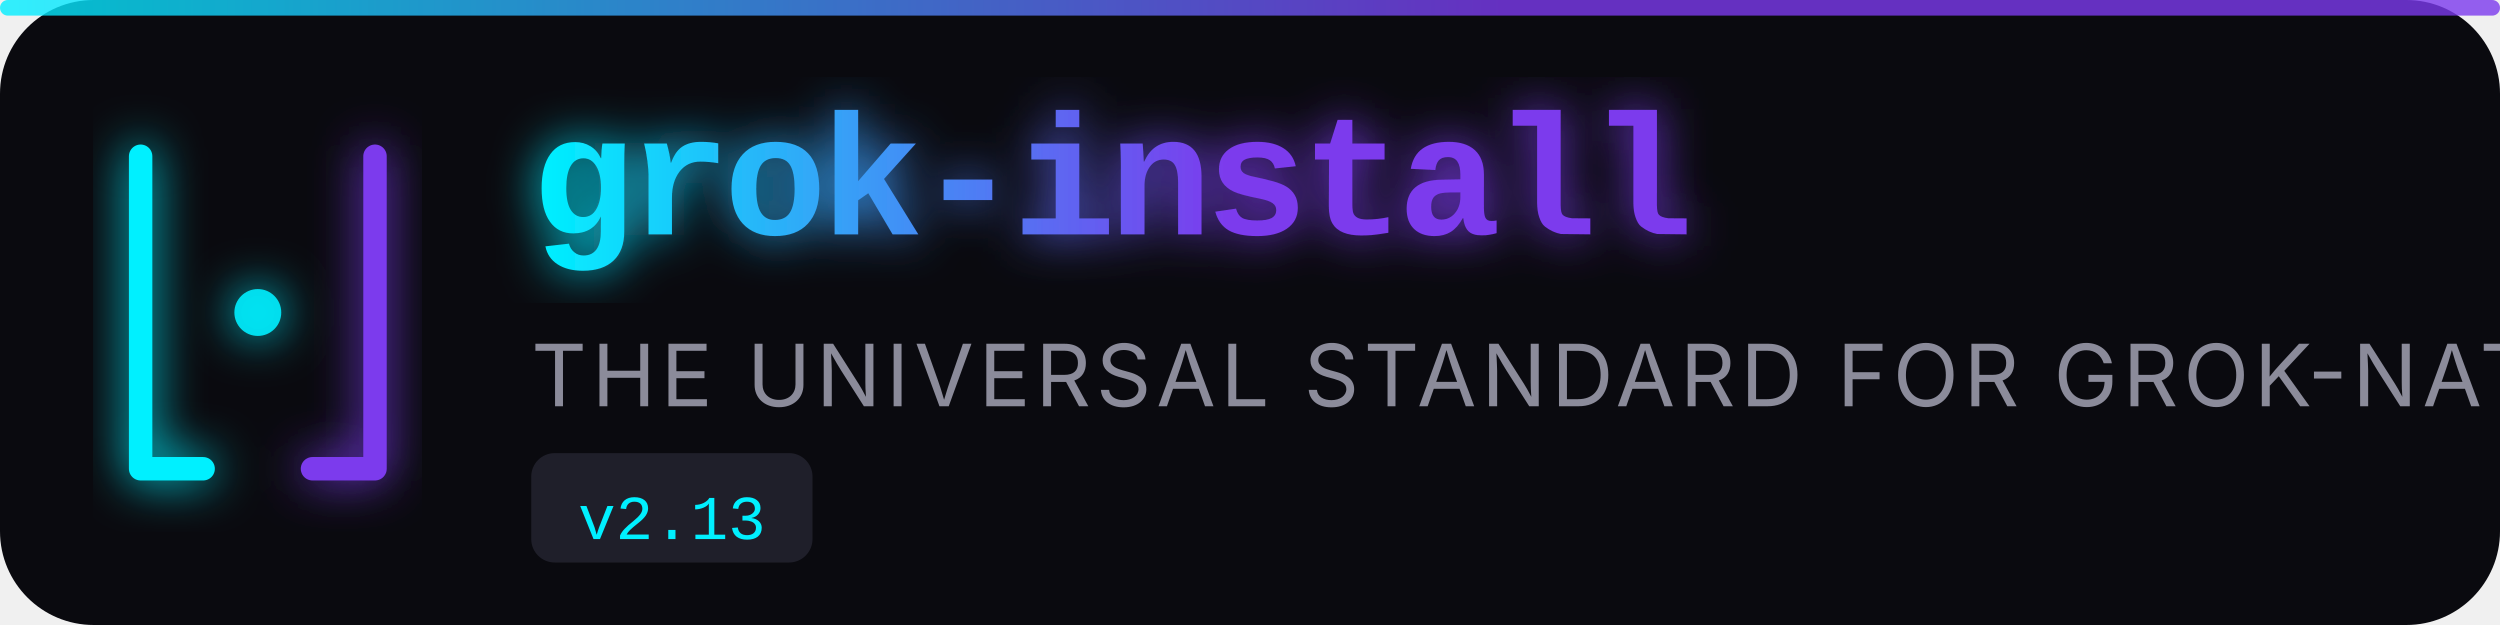
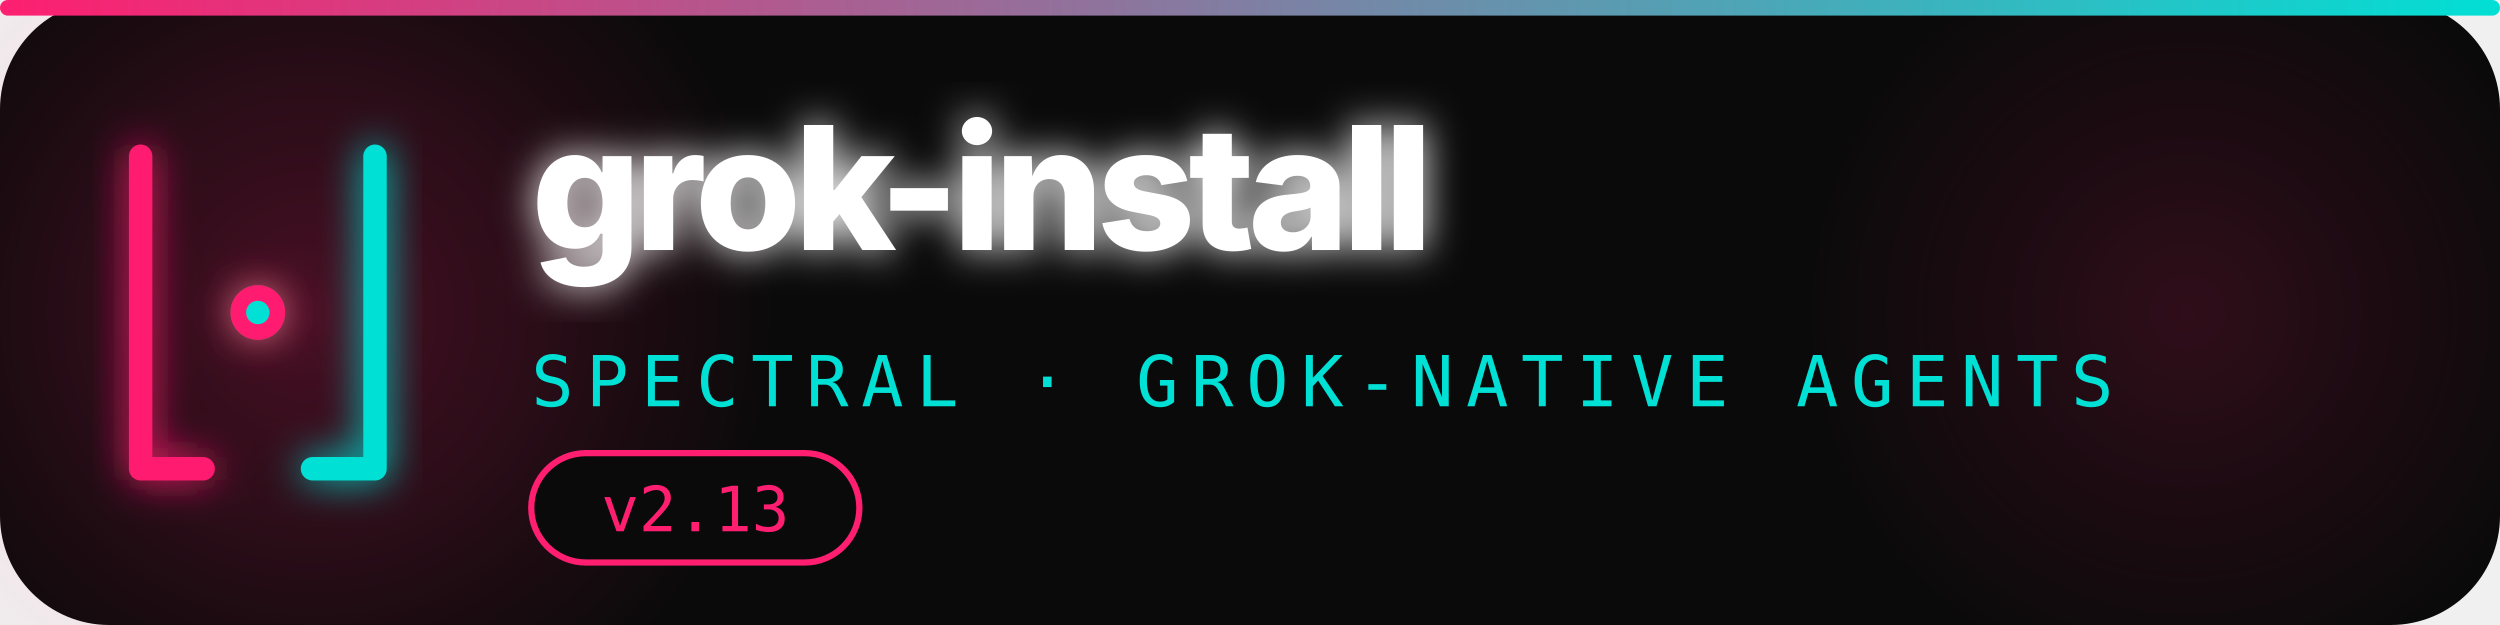
<svg xmlns="http://www.w3.org/2000/svg" viewBox="0 0 320 80" width="320" height="80" role="img" aria-label="grok-install">
  <defs>
    <filter id="glow" x="-20%" y="-20%" width="140%" height="140%">
-       <feGaussianBlur stdDeviation="3" result="blur" />
+       <feGaussianBlur stdDeviation="2.5" result="blur" />
      <feMerge>
        <feMergeNode in="blur" />
        <feMergeNode in="SourceGraphic" />
      </feMerge>
    </filter>
-     <linearGradient id="textGrad" x1="0%" y1="0%" x2="100%" y2="0%">
-       <stop offset="0%" stop-color="#00F0FF" />
-       <stop offset="60%" stop-color="#7C3AED" />
+     <linearGradient id="spectral" x1="0%" y1="0%" x2="100%" y2="0%">
+       <stop offset="0%" stop-color="#FF1E70" />
+       <stop offset="100%" stop-color="#00E0D5" />
    </linearGradient>
+     <radialGradient id="nebula" cx="50%" cy="50%" r="50%">
+       <stop offset="0%" stop-color="#FF1E70" stop-opacity="0.25" />
+       <stop offset="100%" stop-color="#FF1E70" stop-opacity="0" />
+     </radialGradient>
  </defs>
-   <rect x="0" y="0" width="320" height="80" rx="12" ry="12" fill="#0A0A0F" />
-   <rect x="0" y="0" width="320" height="2" rx="1" fill="url(#textGrad)" opacity="0.8" />
+   <rect x="0" y="0" width="320" height="80" rx="14" ry="14" fill="#0A0A0A" />
+   <circle cx="40" cy="40" r="60" fill="url(#nebula)" />
+   <circle cx="280" cy="40" r="50" fill="url(#nebula)" opacity="0.6" transform="scale(1)" />
+   <rect x="0" y="0" width="320" height="2" rx="1" fill="url(#spectral)" />
  <g transform="translate(18, 20)" filter="url(#glow)">
-     <path d="M 0 0 L 0 40 L 8 40" stroke="#00F0FF" stroke-width="3" fill="none" stroke-linecap="round" stroke-linejoin="round" />
-     <path d="M 30 0 L 30 40 L 22 40" stroke="#7C3AED" stroke-width="3" fill="none" stroke-linecap="round" stroke-linejoin="round" />
-     <circle cx="15" cy="20" r="3" fill="#00F0FF" opacity="0.9" />
+     <path d="M 0 0 L 0 40 L 8 40" stroke="#FF1E70" stroke-width="3" fill="none" stroke-linecap="round" stroke-linejoin="round" />
+     <path d="M 30 0 L 30 40 L 22 40" stroke="#00E0D5" stroke-width="3" fill="none" stroke-linecap="round" stroke-linejoin="round" />
+     <circle cx="15" cy="20" r="3.5" fill="#FF1E70" />
+     <circle cx="15" cy="20" r="1.5" fill="#00E0D5" />
  </g>
-   <text x="68" y="30" font-family="'Space Grotesk', 'JetBrains Mono', 'Courier New', monospace" font-size="22" font-weight="700" letter-spacing="-0.04em" fill="url(#textGrad)" filter="url(#glow)">grok-install</text>
-   <text x="68" y="52" font-family="'Inter', system-ui, sans-serif" font-size="11" font-weight="400" letter-spacing="0.06em" fill="#8B8B9A">THE UNIVERSAL STANDARD FOR GROK-NATIVE AGENTS</text>
-   <rect x="68" y="58" width="36" height="14" rx="3" fill="#1F1F2A" />
-   <text x="86" y="69" font-family="'JetBrains Mono', 'Courier New', monospace" font-size="8" font-weight="500" text-anchor="middle" fill="#00F0FF">v2.13</text>
+   <text x="68" y="32" font-family="'Inter', 'Inter Tight', system-ui, sans-serif" font-size="22" font-weight="800" letter-spacing="-0.04em" fill="#FFFFFF" filter="url(#glow)">grok-install</text>
+   <text x="68" y="52" font-family="'JetBrains Mono', monospace" font-size="9" font-weight="500" letter-spacing="0.18em" fill="#00E0D5">SPECTRAL · GROK-NATIVE AGENTS</text>
+   <rect x="68" y="58" width="42" height="14" rx="7" fill="#0A0A0A" stroke="#FF1E70" stroke-width="0.8" />
+   <text x="89" y="68" font-family="'JetBrains Mono', monospace" font-size="8" font-weight="500" text-anchor="middle" fill="#FF1E70">v2.13</text>
</svg>
